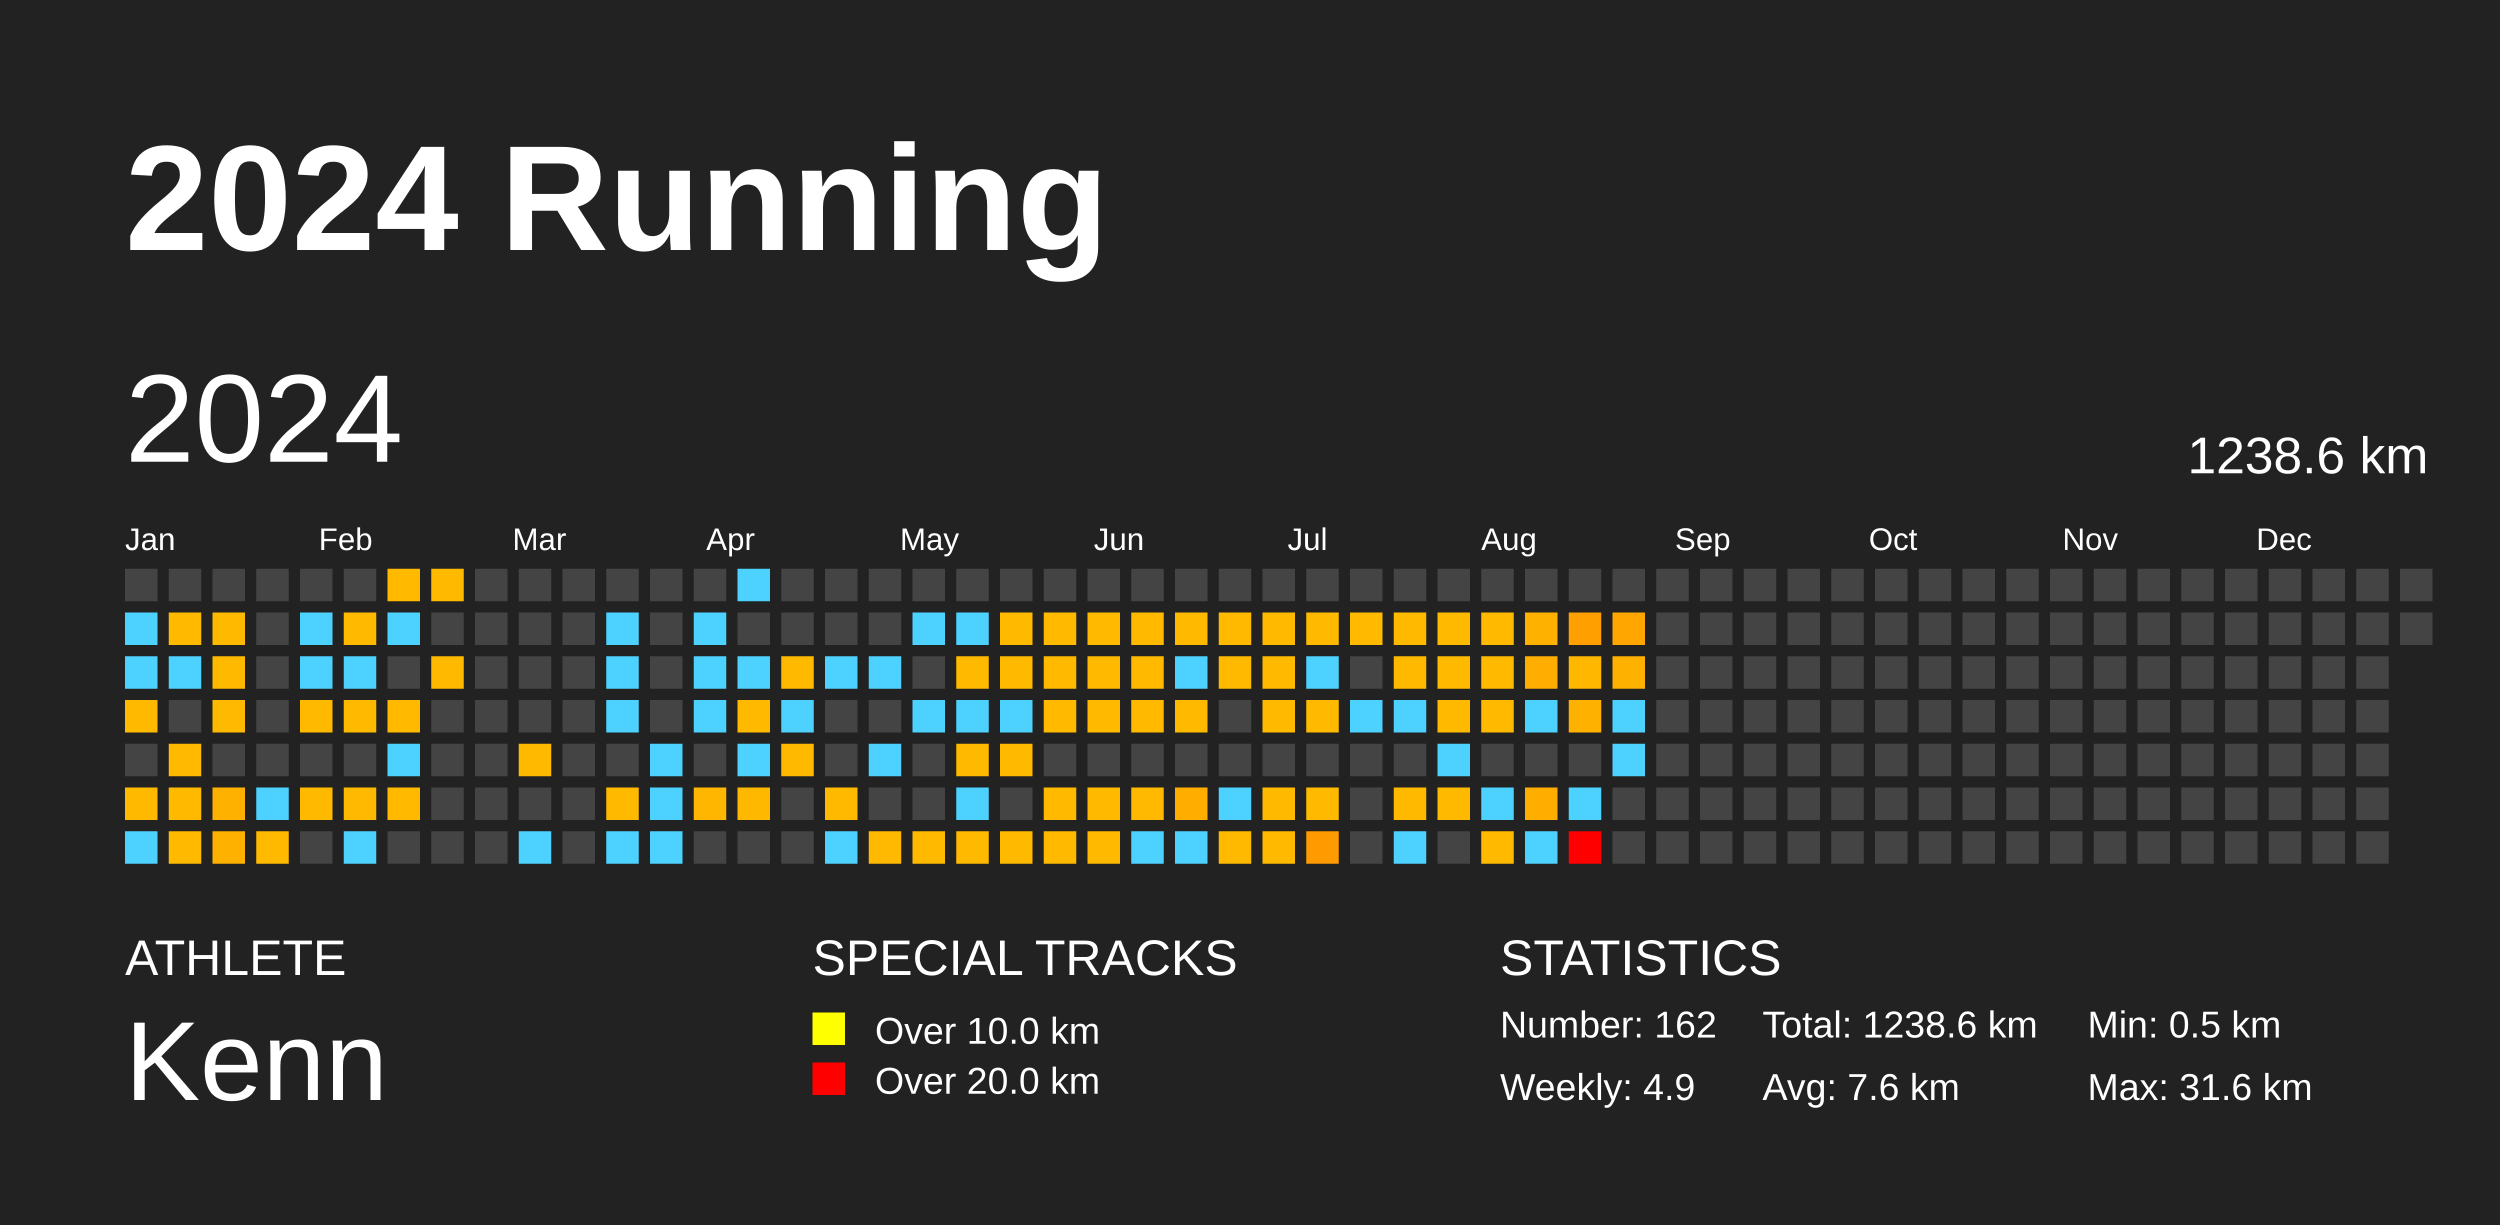
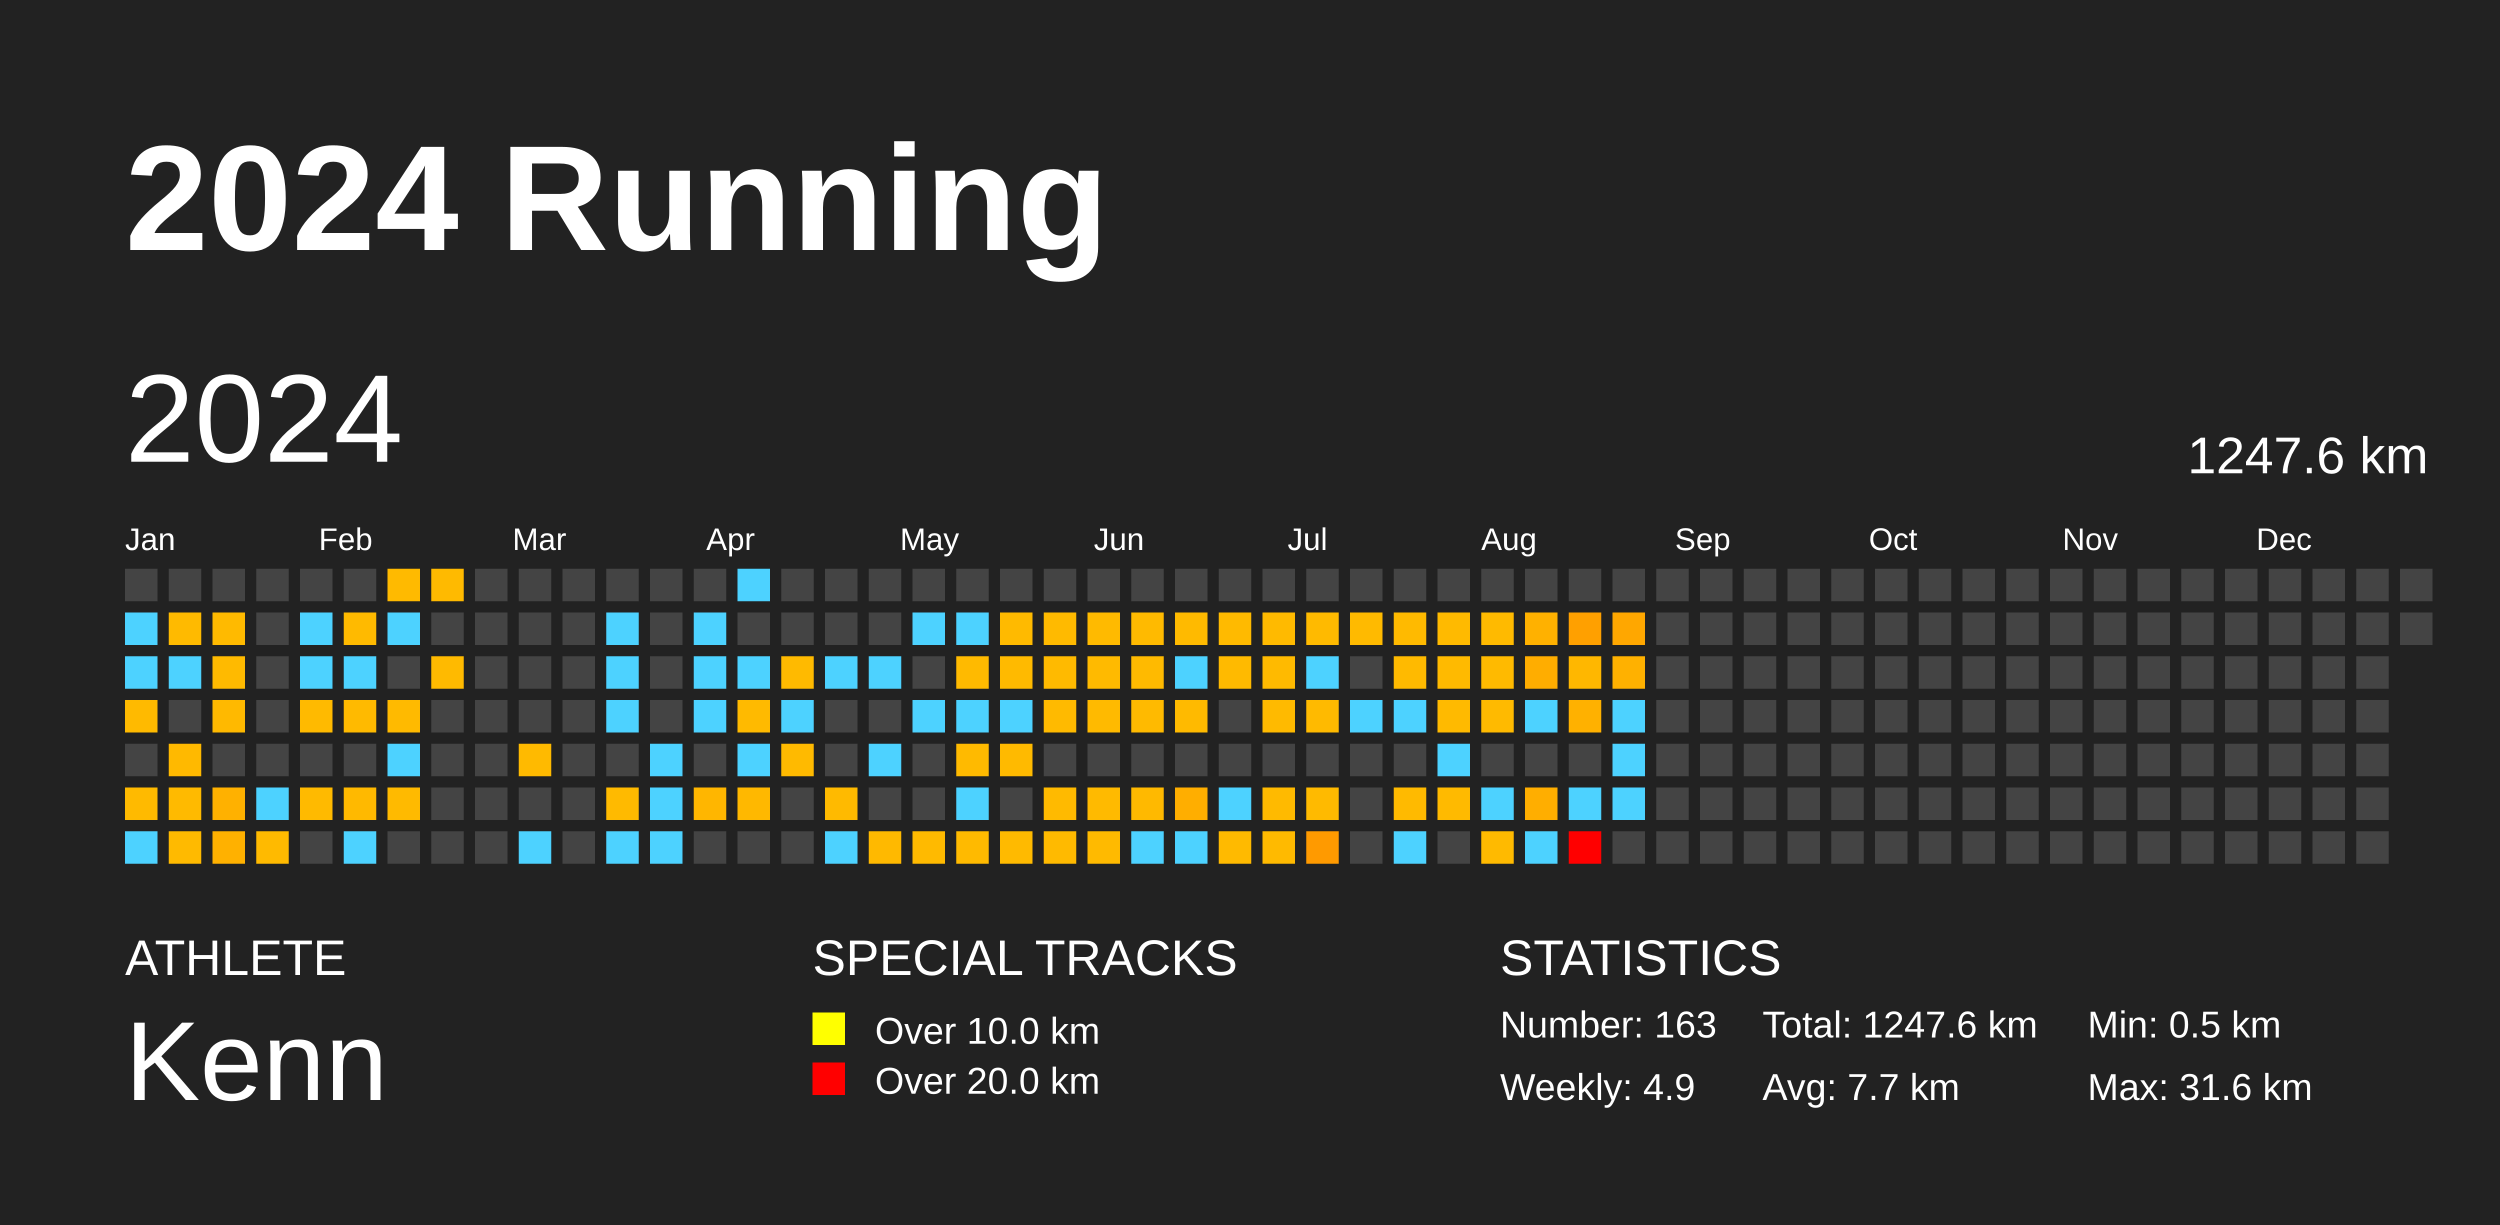
<svg xmlns="http://www.w3.org/2000/svg" baseProfile="full" height="98mm" version="1.1" viewBox="0,0,200,98" width="200mm">
  <defs />
  <rect fill="#222222" height="98" width="200" x="0" y="0" />
  <text fill="#FFFFFF" style="font-size:12px; font-family:Arial; font-weight:bold;" x="10" y="20">2024 Running</text>
  <text fill="#FFFFFF" style="font-size:4px; font-family:Arial" x="10" y="78">ATHLETE</text>
  <text fill="#FFFFFF" style="font-size:9px; font-family:Arial" x="10" y="88">Kenn</text>
  <text fill="#FFFFFF" style="font-size:4px; font-family:Arial" x="65" y="78">SPECIAL TRACKS</text>
  <rect fill="yellow" height="2.6" width="2.6" x="65" y="81" />
  <text fill="#FFFFFF" style="font-size:3px; font-family:Arial" x="70" y="83.5">Over 10.0 km</text>
  <rect fill="red" height="2.6" width="2.6" x="65" y="85" />
  <text fill="#FFFFFF" style="font-size:3px; font-family:Arial" x="70" y="87.5">Over 20.0 km</text>
  <text fill="#FFFFFF" style="font-size:4px; font-family:Arial" x="120" y="78">STATISTICS</text>
-   <text fill="#FFFFFF" style="font-size:3px; font-family:Arial" x="120" y="83">Number: 162</text>
+   <text fill="#FFFFFF" style="font-size:3px; font-family:Arial" x="120" y="83">Number: 163</text>
  <text fill="#FFFFFF" style="font-size:3px; font-family:Arial" x="120" y="88">Weekly: 4.9</text>
-   <text fill="#FFFFFF" style="font-size:3px; font-family:Arial" x="141" y="83">Total: 1238.6 km</text>
-   <text fill="#FFFFFF" style="font-size:3px; font-family:Arial" x="141" y="88">Avg: 7.6 km</text>
+   <text fill="#FFFFFF" style="font-size:3px; font-family:Arial" x="141" y="83">Total: 1247.6 km</text>
+   <text fill="#FFFFFF" style="font-size:3px; font-family:Arial" x="141" y="88">Avg: 7.7 km</text>
  <text fill="#FFFFFF" style="font-size:3px; font-family:Arial" x="167" y="83">Min: 0.5 km</text>
  <text fill="#FFFFFF" style="font-size:3px; font-family:Arial" x="167" y="88">Max: 31.6 km</text>
  <text dominant-baseline="hanging" fill="#FFFFFF" style="font-size:10.0px; font-family:Arial;" x="10" y="30">2024</text>
-   <text dominant-baseline="hanging" fill="#FFFFFF" style="font-size:4.125px; font-family:Arial;" x="175" y="35">1238.6 km</text>
+   <text dominant-baseline="hanging" fill="#FFFFFF" style="font-size:4.125px; font-family:Arial;" x="175" y="35">1247.6 km</text>
  <text fill="#FFFFFF" style="font-size:2.5px; font-family:Arial" x="10.0" y="44">Jan</text>
  <text fill="#FFFFFF" style="font-size:2.5px; font-family:Arial" x="25.5" y="44">Feb</text>
  <text fill="#FFFFFF" style="font-size:2.5px; font-family:Arial" x="41.0" y="44">Mar</text>
  <text fill="#FFFFFF" style="font-size:2.5px; font-family:Arial" x="56.5" y="44">Apr</text>
  <text fill="#FFFFFF" style="font-size:2.5px; font-family:Arial" x="72.0" y="44">May</text>
  <text fill="#FFFFFF" style="font-size:2.5px; font-family:Arial" x="87.5" y="44">Jun</text>
  <text fill="#FFFFFF" style="font-size:2.5px; font-family:Arial" x="103.0" y="44">Jul</text>
  <text fill="#FFFFFF" style="font-size:2.5px; font-family:Arial" x="118.5" y="44">Aug</text>
  <text fill="#FFFFFF" style="font-size:2.5px; font-family:Arial" x="134.0" y="44">Sep</text>
  <text fill="#FFFFFF" style="font-size:2.5px; font-family:Arial" x="149.5" y="44">Oct</text>
  <text fill="#FFFFFF" style="font-size:2.5px; font-family:Arial" x="165.0" y="44">Nov</text>
  <text fill="#FFFFFF" style="font-size:2.5px; font-family:Arial" x="180.5" y="44">Dec</text>
  <rect fill="#444444" height="2.6" width="2.6" x="10.0" y="45.5" />
  <rect fill="#4dd2ff" height="2.6" width="2.6" x="10.0" y="49.0" />
  <rect fill="#4dd2ff" height="2.6" width="2.6" x="10.0" y="52.5" />
  <rect fill="#ffba00" height="2.6" width="2.6" x="10.0" y="56.0" />
  <rect fill="#444444" height="2.6" width="2.6" x="10.0" y="59.5" />
  <rect fill="#ffba00" height="2.6" width="2.6" x="10.0" y="63.0" />
  <rect fill="#4dd2ff" height="2.6" width="2.6" x="10.0" y="66.5" />
  <rect fill="#444444" height="2.6" width="2.6" x="13.5" y="45.5" />
  <rect fill="#ffba00" height="2.6" width="2.6" x="13.5" y="49.0" />
  <rect fill="#4dd2ff" height="2.6" width="2.6" x="13.5" y="52.5" />
  <rect fill="#444444" height="2.6" width="2.6" x="13.5" y="56.0" />
  <rect fill="#ffb900" height="2.6" width="2.6" x="13.5" y="59.5" />
  <rect fill="#ffba00" height="2.6" width="2.6" x="13.5" y="63.0" />
  <rect fill="#ffba00" height="2.6" width="2.6" x="13.5" y="66.5" />
  <rect fill="#444444" height="2.6" width="2.6" x="17.0" y="45.5" />
  <rect fill="#ffba00" height="2.6" width="2.6" x="17.0" y="49.0" />
  <rect fill="#ffba00" height="2.6" width="2.6" x="17.0" y="52.5" />
  <rect fill="#ffb900" height="2.6" width="2.6" x="17.0" y="56.0" />
  <rect fill="#444444" height="2.6" width="2.6" x="17.0" y="59.5" />
  <rect fill="#ffb100" height="2.6" width="2.6" x="17.0" y="63.0" />
  <rect fill="#ffb100" height="2.6" width="2.6" x="17.0" y="66.5" />
  <rect fill="#444444" height="2.6" width="2.6" x="20.5" y="45.5" />
  <rect fill="#444444" height="2.6" width="2.6" x="20.5" y="49.0" />
  <rect fill="#444444" height="2.6" width="2.6" x="20.5" y="52.5" />
  <rect fill="#444444" height="2.6" width="2.6" x="20.5" y="56.0" />
  <rect fill="#444444" height="2.6" width="2.6" x="20.5" y="59.5" />
  <rect fill="#4dd2ff" height="2.6" width="2.6" x="20.5" y="63.0" />
  <rect fill="#ffba00" height="2.6" width="2.6" x="20.5" y="66.5" />
  <rect fill="#444444" height="2.6" width="2.6" x="24.0" y="45.5" />
  <rect fill="#4dd2ff" height="2.6" width="2.6" x="24.0" y="49.0" />
  <rect fill="#4dd2ff" height="2.6" width="2.6" x="24.0" y="52.5" />
  <rect fill="#ffba00" height="2.6" width="2.6" x="24.0" y="56.0" />
  <rect fill="#444444" height="2.6" width="2.6" x="24.0" y="59.5" />
  <rect fill="#ffba00" height="2.6" width="2.6" x="24.0" y="63.0" />
  <rect fill="#444444" height="2.6" width="2.6" x="24.0" y="66.5" />
  <rect fill="#444444" height="2.6" width="2.6" x="27.5" y="45.5" />
  <rect fill="#ffba00" height="2.6" width="2.6" x="27.5" y="49.0" />
  <rect fill="#4dd2ff" height="2.6" width="2.6" x="27.5" y="52.5" />
  <rect fill="#ffba00" height="2.6" width="2.6" x="27.5" y="56.0" />
  <rect fill="#444444" height="2.6" width="2.6" x="27.5" y="59.5" />
  <rect fill="#ffb900" height="2.6" width="2.6" x="27.5" y="63.0" />
  <rect fill="#4dd2ff" height="2.6" width="2.6" x="27.5" y="66.5" />
  <rect fill="#ffba00" height="2.6" width="2.6" x="31.0" y="45.5" />
  <rect fill="#4dd2ff" height="2.6" width="2.6" x="31.0" y="49.0" />
  <rect fill="#444444" height="2.6" width="2.6" x="31.0" y="52.5" />
  <rect fill="#ffba00" height="2.6" width="2.6" x="31.0" y="56.0" />
  <rect fill="#4dd2ff" height="2.6" width="2.6" x="31.0" y="59.5" />
  <rect fill="#ffba00" height="2.6" width="2.6" x="31.0" y="63.0" />
  <rect fill="#444444" height="2.6" width="2.6" x="31.0" y="66.5" />
  <rect fill="#ffba00" height="2.6" width="2.6" x="34.5" y="45.5" />
  <rect fill="#444444" height="2.6" width="2.6" x="34.5" y="49.0" />
  <rect fill="#ffba00" height="2.6" width="2.6" x="34.5" y="52.5" />
  <rect fill="#444444" height="2.6" width="2.6" x="34.5" y="56.0" />
  <rect fill="#444444" height="2.6" width="2.6" x="34.5" y="59.5" />
  <rect fill="#444444" height="2.6" width="2.6" x="34.5" y="63.0" />
  <rect fill="#444444" height="2.6" width="2.6" x="34.5" y="66.5" />
  <rect fill="#444444" height="2.6" width="2.6" x="38.0" y="45.5" />
  <rect fill="#444444" height="2.6" width="2.6" x="38.0" y="49.0" />
  <rect fill="#444444" height="2.6" width="2.6" x="38.0" y="52.5" />
  <rect fill="#444444" height="2.6" width="2.6" x="38.0" y="56.0" />
  <rect fill="#444444" height="2.6" width="2.6" x="38.0" y="59.5" />
  <rect fill="#444444" height="2.6" width="2.6" x="38.0" y="63.0" />
  <rect fill="#444444" height="2.6" width="2.6" x="38.0" y="66.5" />
  <rect fill="#444444" height="2.6" width="2.6" x="41.5" y="45.5" />
  <rect fill="#444444" height="2.6" width="2.6" x="41.5" y="49.0" />
  <rect fill="#444444" height="2.6" width="2.6" x="41.5" y="52.5" />
  <rect fill="#444444" height="2.6" width="2.6" x="41.5" y="56.0" />
  <rect fill="#ffba00" height="2.6" width="2.6" x="41.5" y="59.5" />
  <rect fill="#444444" height="2.6" width="2.6" x="41.5" y="63.0" />
  <rect fill="#4dd2ff" height="2.6" width="2.6" x="41.5" y="66.5" />
  <rect fill="#444444" height="2.6" width="2.6" x="45.0" y="45.5" />
  <rect fill="#444444" height="2.6" width="2.6" x="45.0" y="49.0" />
  <rect fill="#444444" height="2.6" width="2.6" x="45.0" y="52.5" />
  <rect fill="#444444" height="2.6" width="2.6" x="45.0" y="56.0" />
  <rect fill="#444444" height="2.6" width="2.6" x="45.0" y="59.5" />
  <rect fill="#444444" height="2.6" width="2.6" x="45.0" y="63.0" />
  <rect fill="#444444" height="2.6" width="2.6" x="45.0" y="66.5" />
  <rect fill="#444444" height="2.6" width="2.6" x="48.5" y="45.5" />
  <rect fill="#4dd2ff" height="2.6" width="2.6" x="48.5" y="49.0" />
  <rect fill="#4dd2ff" height="2.6" width="2.6" x="48.5" y="52.5" />
  <rect fill="#4dd2ff" height="2.6" width="2.6" x="48.5" y="56.0" />
  <rect fill="#444444" height="2.6" width="2.6" x="48.5" y="59.5" />
  <rect fill="#ffba00" height="2.6" width="2.6" x="48.5" y="63.0" />
  <rect fill="#4dd2ff" height="2.6" width="2.6" x="48.5" y="66.5" />
  <rect fill="#444444" height="2.6" width="2.6" x="52.0" y="45.5" />
  <rect fill="#444444" height="2.6" width="2.6" x="52.0" y="49.0" />
  <rect fill="#444444" height="2.6" width="2.6" x="52.0" y="52.5" />
  <rect fill="#444444" height="2.6" width="2.6" x="52.0" y="56.0" />
  <rect fill="#4dd2ff" height="2.6" width="2.6" x="52.0" y="59.5" />
  <rect fill="#4dd2ff" height="2.6" width="2.6" x="52.0" y="63.0" />
  <rect fill="#4dd2ff" height="2.6" width="2.6" x="52.0" y="66.5" />
  <rect fill="#444444" height="2.6" width="2.6" x="55.5" y="45.5" />
  <rect fill="#4dd2ff" height="2.6" width="2.6" x="55.5" y="49.0" />
  <rect fill="#4dd2ff" height="2.6" width="2.6" x="55.5" y="52.5" />
  <rect fill="#4dd2ff" height="2.6" width="2.6" x="55.5" y="56.0" />
  <rect fill="#444444" height="2.6" width="2.6" x="55.5" y="59.5" />
  <rect fill="#ffb600" height="2.6" width="2.6" x="55.5" y="63.0" />
  <rect fill="#444444" height="2.6" width="2.6" x="55.5" y="66.5" />
  <rect fill="#4dd2ff" height="2.6" width="2.6" x="59.0" y="45.5" />
  <rect fill="#444444" height="2.6" width="2.6" x="59.0" y="49.0" />
  <rect fill="#4dd2ff" height="2.6" width="2.6" x="59.0" y="52.5" />
  <rect fill="#ffba00" height="2.6" width="2.6" x="59.0" y="56.0" />
  <rect fill="#4dd2ff" height="2.6" width="2.6" x="59.0" y="59.5" />
  <rect fill="#ffb800" height="2.6" width="2.6" x="59.0" y="63.0" />
  <rect fill="#444444" height="2.6" width="2.6" x="59.0" y="66.5" />
  <rect fill="#444444" height="2.6" width="2.6" x="62.5" y="45.5" />
  <rect fill="#444444" height="2.6" width="2.6" x="62.5" y="49.0" />
  <rect fill="#ffba00" height="2.6" width="2.6" x="62.5" y="52.5" />
  <rect fill="#4dd2ff" height="2.6" width="2.6" x="62.5" y="56.0" />
  <rect fill="#ffba00" height="2.6" width="2.6" x="62.5" y="59.5" />
  <rect fill="#444444" height="2.6" width="2.6" x="62.5" y="63.0" />
  <rect fill="#444444" height="2.6" width="2.6" x="62.5" y="66.5" />
  <rect fill="#444444" height="2.6" width="2.6" x="66.0" y="45.5" />
  <rect fill="#444444" height="2.6" width="2.6" x="66.0" y="49.0" />
  <rect fill="#4dd2ff" height="2.6" width="2.6" x="66.0" y="52.5" />
  <rect fill="#444444" height="2.6" width="2.6" x="66.0" y="56.0" />
  <rect fill="#444444" height="2.6" width="2.6" x="66.0" y="59.5" />
  <rect fill="#ffba00" height="2.6" width="2.6" x="66.0" y="63.0" />
  <rect fill="#4dd2ff" height="2.6" width="2.6" x="66.0" y="66.5" />
  <rect fill="#444444" height="2.6" width="2.6" x="69.5" y="45.5" />
  <rect fill="#444444" height="2.6" width="2.6" x="69.5" y="49.0" />
  <rect fill="#4dd2ff" height="2.6" width="2.6" x="69.5" y="52.5" />
  <rect fill="#444444" height="2.6" width="2.6" x="69.5" y="56.0" />
  <rect fill="#4dd2ff" height="2.6" width="2.6" x="69.5" y="59.5" />
  <rect fill="#444444" height="2.6" width="2.6" x="69.5" y="63.0" />
  <rect fill="#ffb900" height="2.6" width="2.6" x="69.5" y="66.5" />
  <rect fill="#444444" height="2.6" width="2.6" x="73.0" y="45.5" />
  <rect fill="#4dd2ff" height="2.6" width="2.6" x="73.0" y="49.0" />
  <rect fill="#444444" height="2.6" width="2.6" x="73.0" y="52.5" />
  <rect fill="#4dd2ff" height="2.6" width="2.6" x="73.0" y="56.0" />
  <rect fill="#444444" height="2.6" width="2.6" x="73.0" y="59.5" />
  <rect fill="#444444" height="2.6" width="2.6" x="73.0" y="63.0" />
  <rect fill="#ffba00" height="2.6" width="2.6" x="73.0" y="66.5" />
  <rect fill="#444444" height="2.6" width="2.6" x="76.5" y="45.5" />
  <rect fill="#4dd2ff" height="2.6" width="2.6" x="76.5" y="49.0" />
  <rect fill="#ffba00" height="2.6" width="2.6" x="76.5" y="52.5" />
  <rect fill="#4dd2ff" height="2.6" width="2.6" x="76.5" y="56.0" />
  <rect fill="#ffba00" height="2.6" width="2.6" x="76.5" y="59.5" />
  <rect fill="#4dd2ff" height="2.6" width="2.6" x="76.5" y="63.0" />
  <rect fill="#ffba00" height="2.6" width="2.6" x="76.5" y="66.5" />
  <rect fill="#444444" height="2.6" width="2.6" x="80.0" y="45.5" />
  <rect fill="#ffba00" height="2.6" width="2.6" x="80.0" y="49.0" />
  <rect fill="#ffba00" height="2.6" width="2.6" x="80.0" y="52.5" />
  <rect fill="#4dd2ff" height="2.6" width="2.6" x="80.0" y="56.0" />
  <rect fill="#ffba00" height="2.6" width="2.6" x="80.0" y="59.5" />
  <rect fill="#444444" height="2.6" width="2.6" x="80.0" y="63.0" />
  <rect fill="#ffba00" height="2.6" width="2.6" x="80.0" y="66.5" />
  <rect fill="#444444" height="2.6" width="2.6" x="83.5" y="45.5" />
  <rect fill="#ffba00" height="2.6" width="2.6" x="83.5" y="49.0" />
  <rect fill="#ffba00" height="2.6" width="2.6" x="83.5" y="52.5" />
  <rect fill="#ffba00" height="2.6" width="2.6" x="83.5" y="56.0" />
  <rect fill="#444444" height="2.6" width="2.6" x="83.5" y="59.5" />
  <rect fill="#ffba00" height="2.6" width="2.6" x="83.5" y="63.0" />
  <rect fill="#ffba00" height="2.6" width="2.6" x="83.5" y="66.5" />
  <rect fill="#444444" height="2.6" width="2.6" x="87.0" y="45.5" />
  <rect fill="#ffba00" height="2.6" width="2.6" x="87.0" y="49.0" />
  <rect fill="#ffba00" height="2.6" width="2.6" x="87.0" y="52.5" />
  <rect fill="#ffba00" height="2.6" width="2.6" x="87.0" y="56.0" />
  <rect fill="#444444" height="2.6" width="2.6" x="87.0" y="59.5" />
  <rect fill="#ffba00" height="2.6" width="2.6" x="87.0" y="63.0" />
  <rect fill="#ffba00" height="2.6" width="2.6" x="87.0" y="66.5" />
  <rect fill="#444444" height="2.6" width="2.6" x="90.5" y="45.5" />
  <rect fill="#ffba00" height="2.6" width="2.6" x="90.5" y="49.0" />
  <rect fill="#ffba00" height="2.6" width="2.6" x="90.5" y="52.5" />
  <rect fill="#ffba00" height="2.6" width="2.6" x="90.5" y="56.0" />
  <rect fill="#444444" height="2.6" width="2.6" x="90.5" y="59.5" />
  <rect fill="#ffb900" height="2.6" width="2.6" x="90.5" y="63.0" />
  <rect fill="#4dd2ff" height="2.6" width="2.6" x="90.5" y="66.5" />
  <rect fill="#444444" height="2.6" width="2.6" x="94.0" y="45.5" />
  <rect fill="#ffba00" height="2.6" width="2.6" x="94.0" y="49.0" />
  <rect fill="#4dd2ff" height="2.6" width="2.6" x="94.0" y="52.5" />
  <rect fill="#ffba00" height="2.6" width="2.6" x="94.0" y="56.0" />
  <rect fill="#444444" height="2.6" width="2.6" x="94.0" y="59.5" />
  <rect fill="#ffae00" height="2.6" width="2.6" x="94.0" y="63.0" />
  <rect fill="#4dd2ff" height="2.6" width="2.6" x="94.0" y="66.5" />
  <rect fill="#444444" height="2.6" width="2.6" x="97.5" y="45.5" />
  <rect fill="#ffba00" height="2.6" width="2.6" x="97.5" y="49.0" />
  <rect fill="#ffba00" height="2.6" width="2.6" x="97.5" y="52.5" />
  <rect fill="#444444" height="2.6" width="2.6" x="97.5" y="56.0" />
  <rect fill="#444444" height="2.6" width="2.6" x="97.5" y="59.5" />
  <rect fill="#4dd2ff" height="2.6" width="2.6" x="97.5" y="63.0" />
  <rect fill="#ffba00" height="2.6" width="2.6" x="97.5" y="66.5" />
  <rect fill="#444444" height="2.6" width="2.6" x="101.0" y="45.5" />
  <rect fill="#ffba00" height="2.6" width="2.6" x="101.0" y="49.0" />
  <rect fill="#ffba00" height="2.6" width="2.6" x="101.0" y="52.5" />
  <rect fill="#ffba00" height="2.6" width="2.6" x="101.0" y="56.0" />
  <rect fill="#444444" height="2.6" width="2.6" x="101.0" y="59.5" />
  <rect fill="#ffba00" height="2.6" width="2.6" x="101.0" y="63.0" />
  <rect fill="#ffba00" height="2.6" width="2.6" x="101.0" y="66.5" />
  <rect fill="#444444" height="2.6" width="2.6" x="104.5" y="45.5" />
  <rect fill="#ffba00" height="2.6" width="2.6" x="104.5" y="49.0" />
  <rect fill="#4dd2ff" height="2.6" width="2.6" x="104.5" y="52.5" />
  <rect fill="#ffba00" height="2.6" width="2.6" x="104.5" y="56.0" />
  <rect fill="#444444" height="2.6" width="2.6" x="104.5" y="59.5" />
  <rect fill="#ffba00" height="2.6" width="2.6" x="104.5" y="63.0" />
  <rect fill="#ff9a00" height="2.6" width="2.6" x="104.5" y="66.5" />
  <rect fill="#444444" height="2.6" width="2.6" x="108.0" y="45.5" />
  <rect fill="#ffba00" height="2.6" width="2.6" x="108.0" y="49.0" />
  <rect fill="#444444" height="2.6" width="2.6" x="108.0" y="52.5" />
  <rect fill="#4dd2ff" height="2.6" width="2.6" x="108.0" y="56.0" />
  <rect fill="#444444" height="2.6" width="2.6" x="108.0" y="59.5" />
  <rect fill="#444444" height="2.6" width="2.6" x="108.0" y="63.0" />
  <rect fill="#444444" height="2.6" width="2.6" x="108.0" y="66.5" />
  <rect fill="#444444" height="2.6" width="2.6" x="111.5" y="45.5" />
  <rect fill="#ffba00" height="2.6" width="2.6" x="111.5" y="49.0" />
  <rect fill="#ffba00" height="2.6" width="2.6" x="111.5" y="52.5" />
  <rect fill="#4dd2ff" height="2.6" width="2.6" x="111.5" y="56.0" />
  <rect fill="#444444" height="2.6" width="2.6" x="111.5" y="59.5" />
  <rect fill="#ffba00" height="2.6" width="2.6" x="111.5" y="63.0" />
  <rect fill="#4dd2ff" height="2.6" width="2.6" x="111.5" y="66.5" />
  <rect fill="#444444" height="2.6" width="2.6" x="115.0" y="45.5" />
  <rect fill="#ffba00" height="2.6" width="2.6" x="115.0" y="49.0" />
  <rect fill="#ffba00" height="2.6" width="2.6" x="115.0" y="52.5" />
  <rect fill="#ffba00" height="2.6" width="2.6" x="115.0" y="56.0" />
  <rect fill="#4dd2ff" height="2.6" width="2.6" x="115.0" y="59.5" />
  <rect fill="#ffba00" height="2.6" width="2.6" x="115.0" y="63.0" />
  <rect fill="#444444" height="2.6" width="2.6" x="115.0" y="66.5" />
  <rect fill="#444444" height="2.6" width="2.6" x="118.5" y="45.5" />
  <rect fill="#ffba00" height="2.6" width="2.6" x="118.5" y="49.0" />
  <rect fill="#ffba00" height="2.6" width="2.6" x="118.5" y="52.5" />
  <rect fill="#ffba00" height="2.6" width="2.6" x="118.5" y="56.0" />
  <rect fill="#444444" height="2.6" width="2.6" x="118.5" y="59.5" />
  <rect fill="#4dd2ff" height="2.6" width="2.6" x="118.5" y="63.0" />
  <rect fill="#ffba00" height="2.6" width="2.6" x="118.5" y="66.5" />
  <rect fill="#444444" height="2.6" width="2.6" x="122.0" y="45.5" />
  <rect fill="#ffb100" height="2.6" width="2.6" x="122.0" y="49.0" />
  <rect fill="#ffad00" height="2.6" width="2.6" x="122.0" y="52.5" />
  <rect fill="#4dd2ff" height="2.6" width="2.6" x="122.0" y="56.0" />
  <rect fill="#444444" height="2.6" width="2.6" x="122.0" y="59.5" />
  <rect fill="#ffae00" height="2.6" width="2.6" x="122.0" y="63.0" />
  <rect fill="#4dd2ff" height="2.6" width="2.6" x="122.0" y="66.5" />
  <rect fill="#444444" height="2.6" width="2.6" x="125.5" y="45.5" />
  <rect fill="#ffa000" height="2.6" width="2.6" x="125.5" y="49.0" />
  <rect fill="#ffb700" height="2.6" width="2.6" x="125.5" y="52.5" />
  <rect fill="#ffb100" height="2.6" width="2.6" x="125.5" y="56.0" />
  <rect fill="#444444" height="2.6" width="2.6" x="125.5" y="59.5" />
  <rect fill="#4dd2ff" height="2.6" width="2.6" x="125.5" y="63.0" />
  <rect fill="red" height="2.6" width="2.6" x="125.5" y="66.5" />
  <rect fill="#444444" height="2.6" width="2.6" x="129.0" y="45.5" />
  <rect fill="#ffa700" height="2.6" width="2.6" x="129.0" y="49.0" />
  <rect fill="#ffb100" height="2.6" width="2.6" x="129.0" y="52.5" />
  <rect fill="#4dd2ff" height="2.6" width="2.6" x="129.0" y="56.0" />
  <rect fill="#4dd2ff" height="2.6" width="2.6" x="129.0" y="59.5" />
-   <rect fill="#444444" height="2.6" width="2.6" x="129.0" y="63.0" />
+   <rect fill="#4dd2ff" height="2.6" width="2.6" x="129.0" y="63.0" />
  <rect fill="#444444" height="2.6" width="2.6" x="129.0" y="66.5" />
  <rect fill="#444444" height="2.6" width="2.6" x="132.5" y="45.5" />
  <rect fill="#444444" height="2.6" width="2.6" x="132.5" y="49.0" />
  <rect fill="#444444" height="2.6" width="2.6" x="132.5" y="52.5" />
  <rect fill="#444444" height="2.6" width="2.6" x="132.5" y="56.0" />
  <rect fill="#444444" height="2.6" width="2.6" x="132.5" y="59.5" />
  <rect fill="#444444" height="2.6" width="2.6" x="132.5" y="63.0" />
  <rect fill="#444444" height="2.6" width="2.6" x="132.5" y="66.5" />
  <rect fill="#444444" height="2.6" width="2.6" x="136.0" y="45.5" />
  <rect fill="#444444" height="2.6" width="2.6" x="136.0" y="49.0" />
  <rect fill="#444444" height="2.6" width="2.6" x="136.0" y="52.5" />
  <rect fill="#444444" height="2.6" width="2.6" x="136.0" y="56.0" />
  <rect fill="#444444" height="2.6" width="2.6" x="136.0" y="59.5" />
  <rect fill="#444444" height="2.6" width="2.6" x="136.0" y="63.0" />
  <rect fill="#444444" height="2.6" width="2.6" x="136.0" y="66.5" />
  <rect fill="#444444" height="2.6" width="2.6" x="139.5" y="45.5" />
  <rect fill="#444444" height="2.6" width="2.6" x="139.5" y="49.0" />
  <rect fill="#444444" height="2.6" width="2.6" x="139.5" y="52.5" />
  <rect fill="#444444" height="2.6" width="2.6" x="139.5" y="56.0" />
  <rect fill="#444444" height="2.6" width="2.6" x="139.5" y="59.5" />
  <rect fill="#444444" height="2.6" width="2.6" x="139.5" y="63.0" />
  <rect fill="#444444" height="2.6" width="2.6" x="139.5" y="66.5" />
  <rect fill="#444444" height="2.6" width="2.6" x="143.0" y="45.5" />
  <rect fill="#444444" height="2.6" width="2.6" x="143.0" y="49.0" />
  <rect fill="#444444" height="2.6" width="2.6" x="143.0" y="52.5" />
  <rect fill="#444444" height="2.6" width="2.6" x="143.0" y="56.0" />
  <rect fill="#444444" height="2.6" width="2.6" x="143.0" y="59.5" />
  <rect fill="#444444" height="2.6" width="2.6" x="143.0" y="63.0" />
  <rect fill="#444444" height="2.6" width="2.6" x="143.0" y="66.5" />
  <rect fill="#444444" height="2.6" width="2.6" x="146.5" y="45.5" />
  <rect fill="#444444" height="2.6" width="2.6" x="146.5" y="49.0" />
  <rect fill="#444444" height="2.6" width="2.6" x="146.5" y="52.5" />
  <rect fill="#444444" height="2.6" width="2.6" x="146.5" y="56.0" />
  <rect fill="#444444" height="2.6" width="2.6" x="146.5" y="59.5" />
  <rect fill="#444444" height="2.6" width="2.6" x="146.5" y="63.0" />
  <rect fill="#444444" height="2.6" width="2.6" x="146.5" y="66.5" />
  <rect fill="#444444" height="2.6" width="2.6" x="150.0" y="45.5" />
  <rect fill="#444444" height="2.6" width="2.6" x="150.0" y="49.0" />
  <rect fill="#444444" height="2.6" width="2.6" x="150.0" y="52.5" />
  <rect fill="#444444" height="2.6" width="2.6" x="150.0" y="56.0" />
  <rect fill="#444444" height="2.6" width="2.6" x="150.0" y="59.5" />
  <rect fill="#444444" height="2.6" width="2.6" x="150.0" y="63.0" />
  <rect fill="#444444" height="2.6" width="2.6" x="150.0" y="66.5" />
  <rect fill="#444444" height="2.6" width="2.6" x="153.5" y="45.5" />
  <rect fill="#444444" height="2.6" width="2.6" x="153.5" y="49.0" />
  <rect fill="#444444" height="2.6" width="2.6" x="153.5" y="52.5" />
  <rect fill="#444444" height="2.6" width="2.6" x="153.5" y="56.0" />
  <rect fill="#444444" height="2.6" width="2.6" x="153.5" y="59.5" />
  <rect fill="#444444" height="2.6" width="2.6" x="153.5" y="63.0" />
  <rect fill="#444444" height="2.6" width="2.6" x="153.5" y="66.5" />
  <rect fill="#444444" height="2.6" width="2.6" x="157.0" y="45.5" />
  <rect fill="#444444" height="2.6" width="2.6" x="157.0" y="49.0" />
  <rect fill="#444444" height="2.6" width="2.6" x="157.0" y="52.5" />
  <rect fill="#444444" height="2.6" width="2.6" x="157.0" y="56.0" />
  <rect fill="#444444" height="2.6" width="2.6" x="157.0" y="59.5" />
  <rect fill="#444444" height="2.6" width="2.6" x="157.0" y="63.0" />
  <rect fill="#444444" height="2.6" width="2.6" x="157.0" y="66.5" />
  <rect fill="#444444" height="2.6" width="2.6" x="160.5" y="45.5" />
  <rect fill="#444444" height="2.6" width="2.6" x="160.5" y="49.0" />
  <rect fill="#444444" height="2.6" width="2.6" x="160.5" y="52.5" />
  <rect fill="#444444" height="2.6" width="2.6" x="160.5" y="56.0" />
  <rect fill="#444444" height="2.6" width="2.6" x="160.5" y="59.5" />
  <rect fill="#444444" height="2.6" width="2.6" x="160.5" y="63.0" />
  <rect fill="#444444" height="2.6" width="2.6" x="160.5" y="66.5" />
  <rect fill="#444444" height="2.6" width="2.6" x="164.0" y="45.5" />
  <rect fill="#444444" height="2.6" width="2.6" x="164.0" y="49.0" />
  <rect fill="#444444" height="2.6" width="2.6" x="164.0" y="52.5" />
  <rect fill="#444444" height="2.6" width="2.6" x="164.0" y="56.0" />
  <rect fill="#444444" height="2.6" width="2.6" x="164.0" y="59.5" />
  <rect fill="#444444" height="2.6" width="2.6" x="164.0" y="63.0" />
  <rect fill="#444444" height="2.6" width="2.6" x="164.0" y="66.5" />
  <rect fill="#444444" height="2.6" width="2.6" x="167.5" y="45.5" />
  <rect fill="#444444" height="2.6" width="2.6" x="167.5" y="49.0" />
  <rect fill="#444444" height="2.6" width="2.6" x="167.5" y="52.5" />
  <rect fill="#444444" height="2.6" width="2.6" x="167.5" y="56.0" />
  <rect fill="#444444" height="2.6" width="2.6" x="167.5" y="59.5" />
  <rect fill="#444444" height="2.6" width="2.6" x="167.5" y="63.0" />
  <rect fill="#444444" height="2.6" width="2.6" x="167.5" y="66.5" />
  <rect fill="#444444" height="2.6" width="2.6" x="171.0" y="45.5" />
  <rect fill="#444444" height="2.6" width="2.6" x="171.0" y="49.0" />
  <rect fill="#444444" height="2.6" width="2.6" x="171.0" y="52.5" />
  <rect fill="#444444" height="2.6" width="2.6" x="171.0" y="56.0" />
  <rect fill="#444444" height="2.6" width="2.6" x="171.0" y="59.5" />
  <rect fill="#444444" height="2.6" width="2.6" x="171.0" y="63.0" />
  <rect fill="#444444" height="2.6" width="2.6" x="171.0" y="66.5" />
  <rect fill="#444444" height="2.6" width="2.6" x="174.5" y="45.5" />
  <rect fill="#444444" height="2.6" width="2.6" x="174.5" y="49.0" />
  <rect fill="#444444" height="2.6" width="2.6" x="174.5" y="52.5" />
  <rect fill="#444444" height="2.6" width="2.6" x="174.5" y="56.0" />
  <rect fill="#444444" height="2.6" width="2.6" x="174.5" y="59.5" />
  <rect fill="#444444" height="2.6" width="2.6" x="174.5" y="63.0" />
  <rect fill="#444444" height="2.6" width="2.6" x="174.5" y="66.5" />
  <rect fill="#444444" height="2.6" width="2.6" x="178.0" y="45.5" />
  <rect fill="#444444" height="2.6" width="2.6" x="178.0" y="49.0" />
  <rect fill="#444444" height="2.6" width="2.6" x="178.0" y="52.5" />
  <rect fill="#444444" height="2.6" width="2.6" x="178.0" y="56.0" />
  <rect fill="#444444" height="2.6" width="2.6" x="178.0" y="59.5" />
  <rect fill="#444444" height="2.6" width="2.6" x="178.0" y="63.0" />
  <rect fill="#444444" height="2.6" width="2.6" x="178.0" y="66.5" />
  <rect fill="#444444" height="2.6" width="2.6" x="181.5" y="45.5" />
  <rect fill="#444444" height="2.6" width="2.6" x="181.5" y="49.0" />
  <rect fill="#444444" height="2.6" width="2.6" x="181.5" y="52.5" />
  <rect fill="#444444" height="2.6" width="2.6" x="181.5" y="56.0" />
  <rect fill="#444444" height="2.6" width="2.6" x="181.5" y="59.5" />
  <rect fill="#444444" height="2.6" width="2.6" x="181.5" y="63.0" />
  <rect fill="#444444" height="2.6" width="2.6" x="181.5" y="66.5" />
  <rect fill="#444444" height="2.6" width="2.6" x="185.0" y="45.5" />
  <rect fill="#444444" height="2.6" width="2.6" x="185.0" y="49.0" />
  <rect fill="#444444" height="2.6" width="2.6" x="185.0" y="52.5" />
  <rect fill="#444444" height="2.6" width="2.6" x="185.0" y="56.0" />
  <rect fill="#444444" height="2.6" width="2.6" x="185.0" y="59.5" />
  <rect fill="#444444" height="2.6" width="2.6" x="185.0" y="63.0" />
  <rect fill="#444444" height="2.6" width="2.6" x="185.0" y="66.5" />
  <rect fill="#444444" height="2.6" width="2.6" x="188.5" y="45.5" />
  <rect fill="#444444" height="2.6" width="2.6" x="188.5" y="49.0" />
  <rect fill="#444444" height="2.6" width="2.6" x="188.5" y="52.5" />
  <rect fill="#444444" height="2.6" width="2.6" x="188.5" y="56.0" />
  <rect fill="#444444" height="2.6" width="2.6" x="188.5" y="59.5" />
  <rect fill="#444444" height="2.6" width="2.6" x="188.5" y="63.0" />
  <rect fill="#444444" height="2.6" width="2.6" x="188.5" y="66.5" />
  <rect fill="#444444" height="2.6" width="2.6" x="192.0" y="45.5" />
  <rect fill="#444444" height="2.6" width="2.6" x="192.0" y="49.0" />
</svg>
